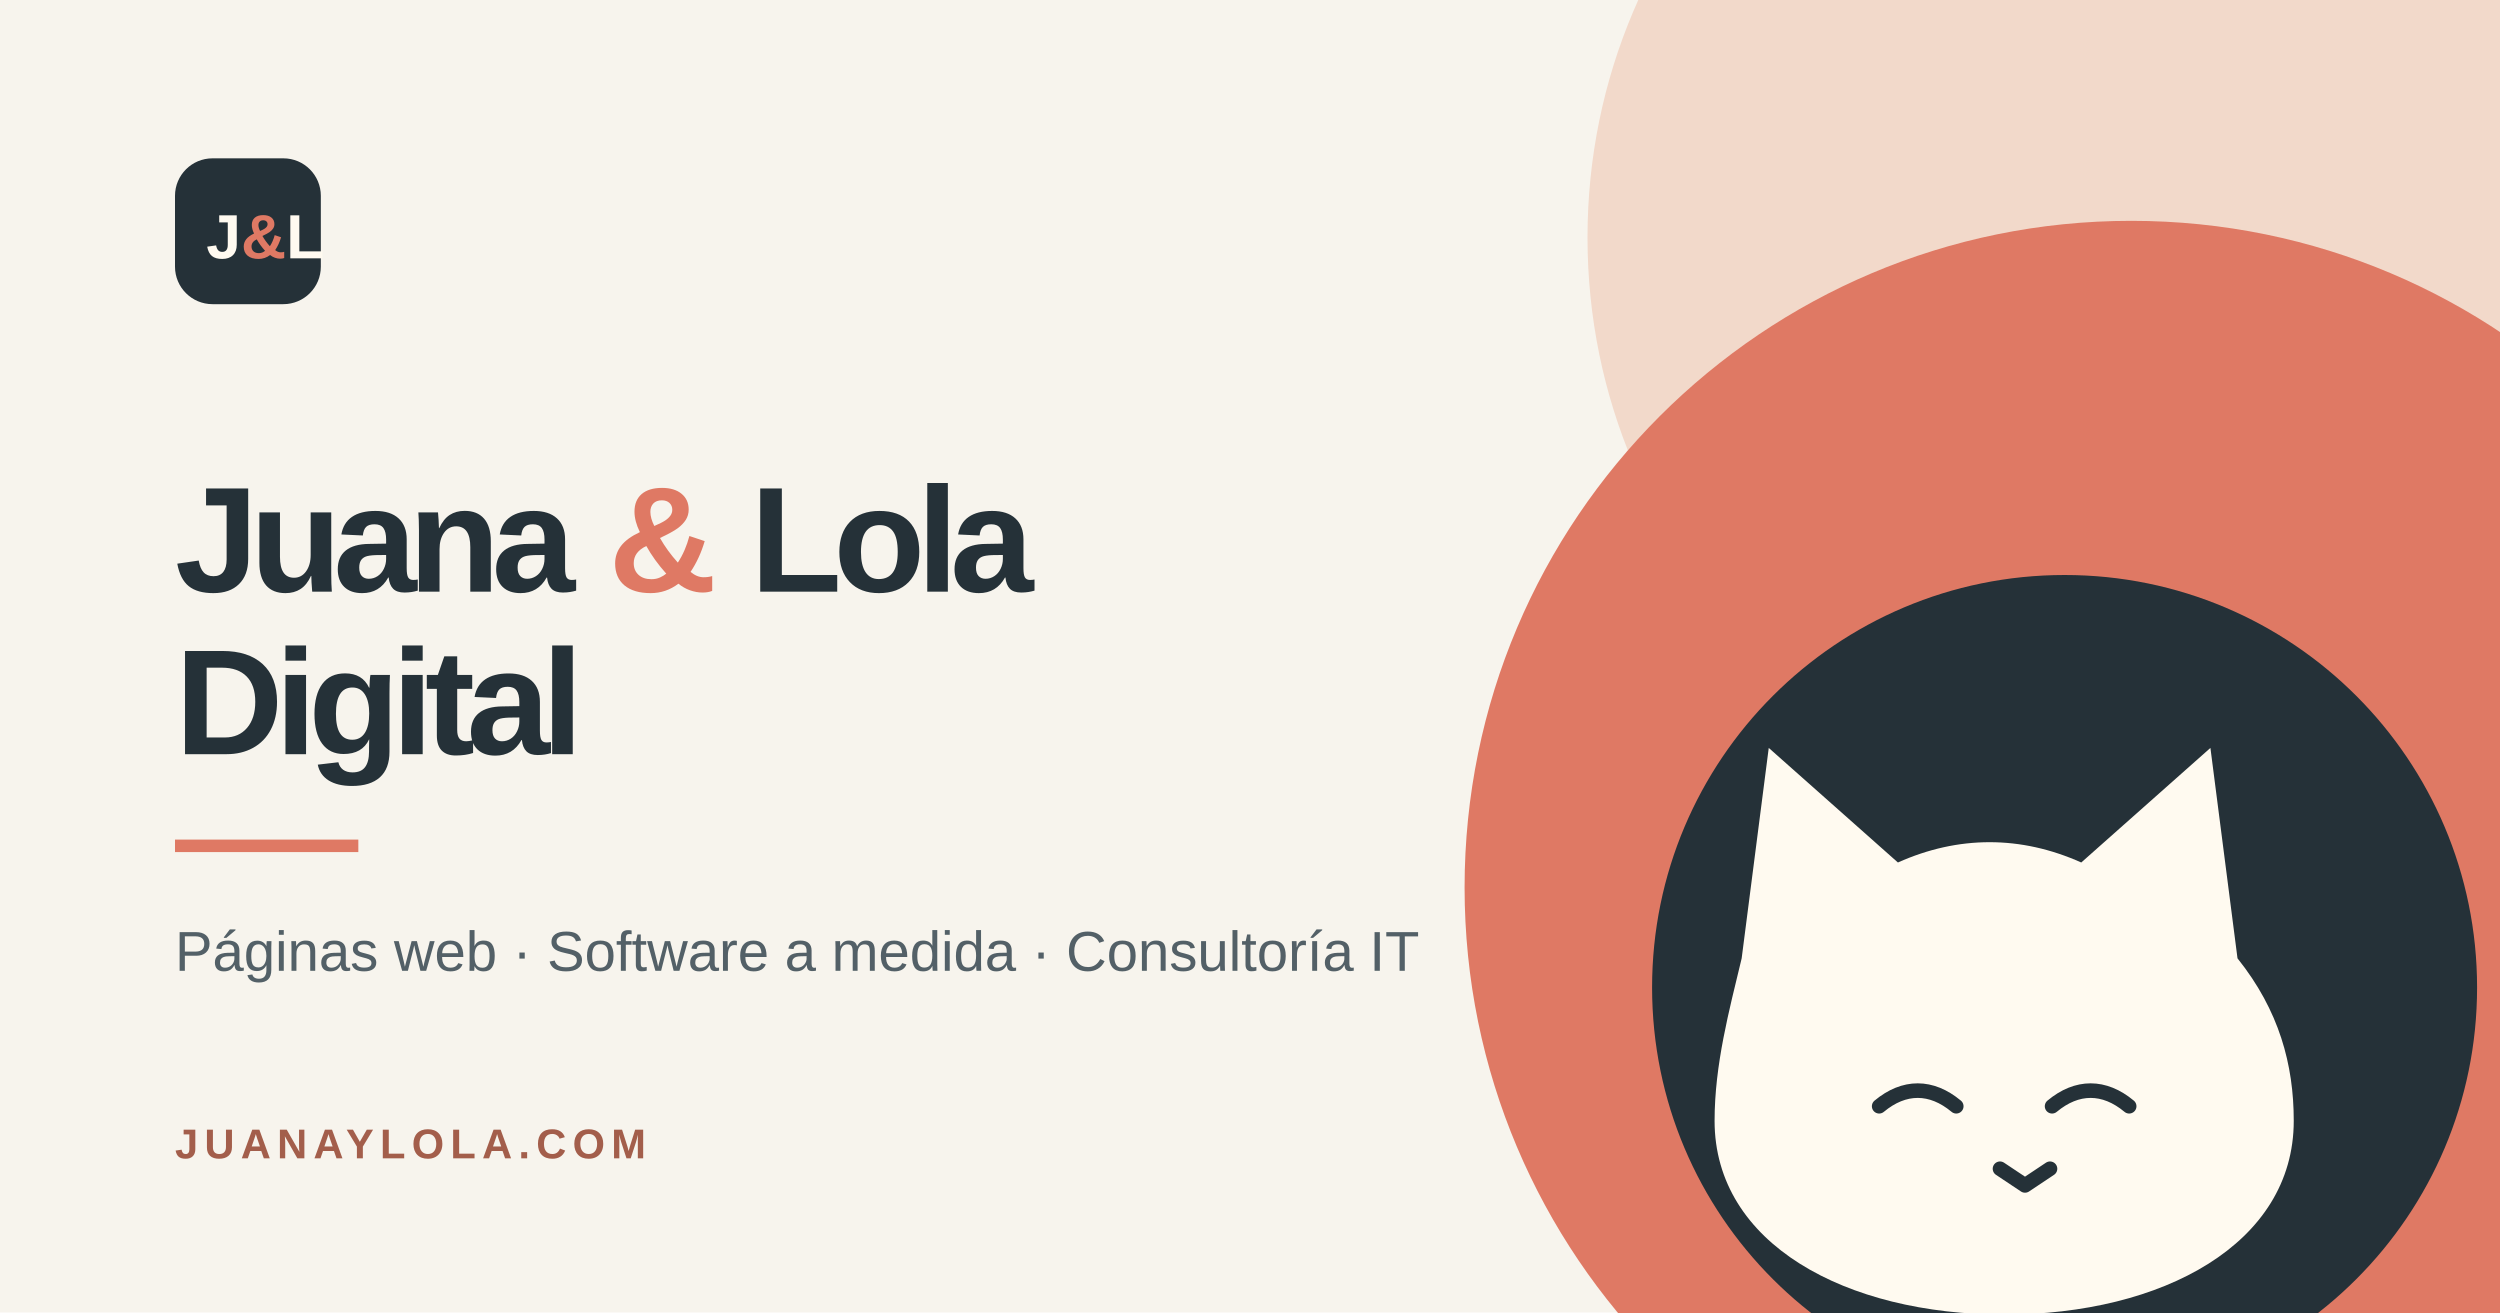
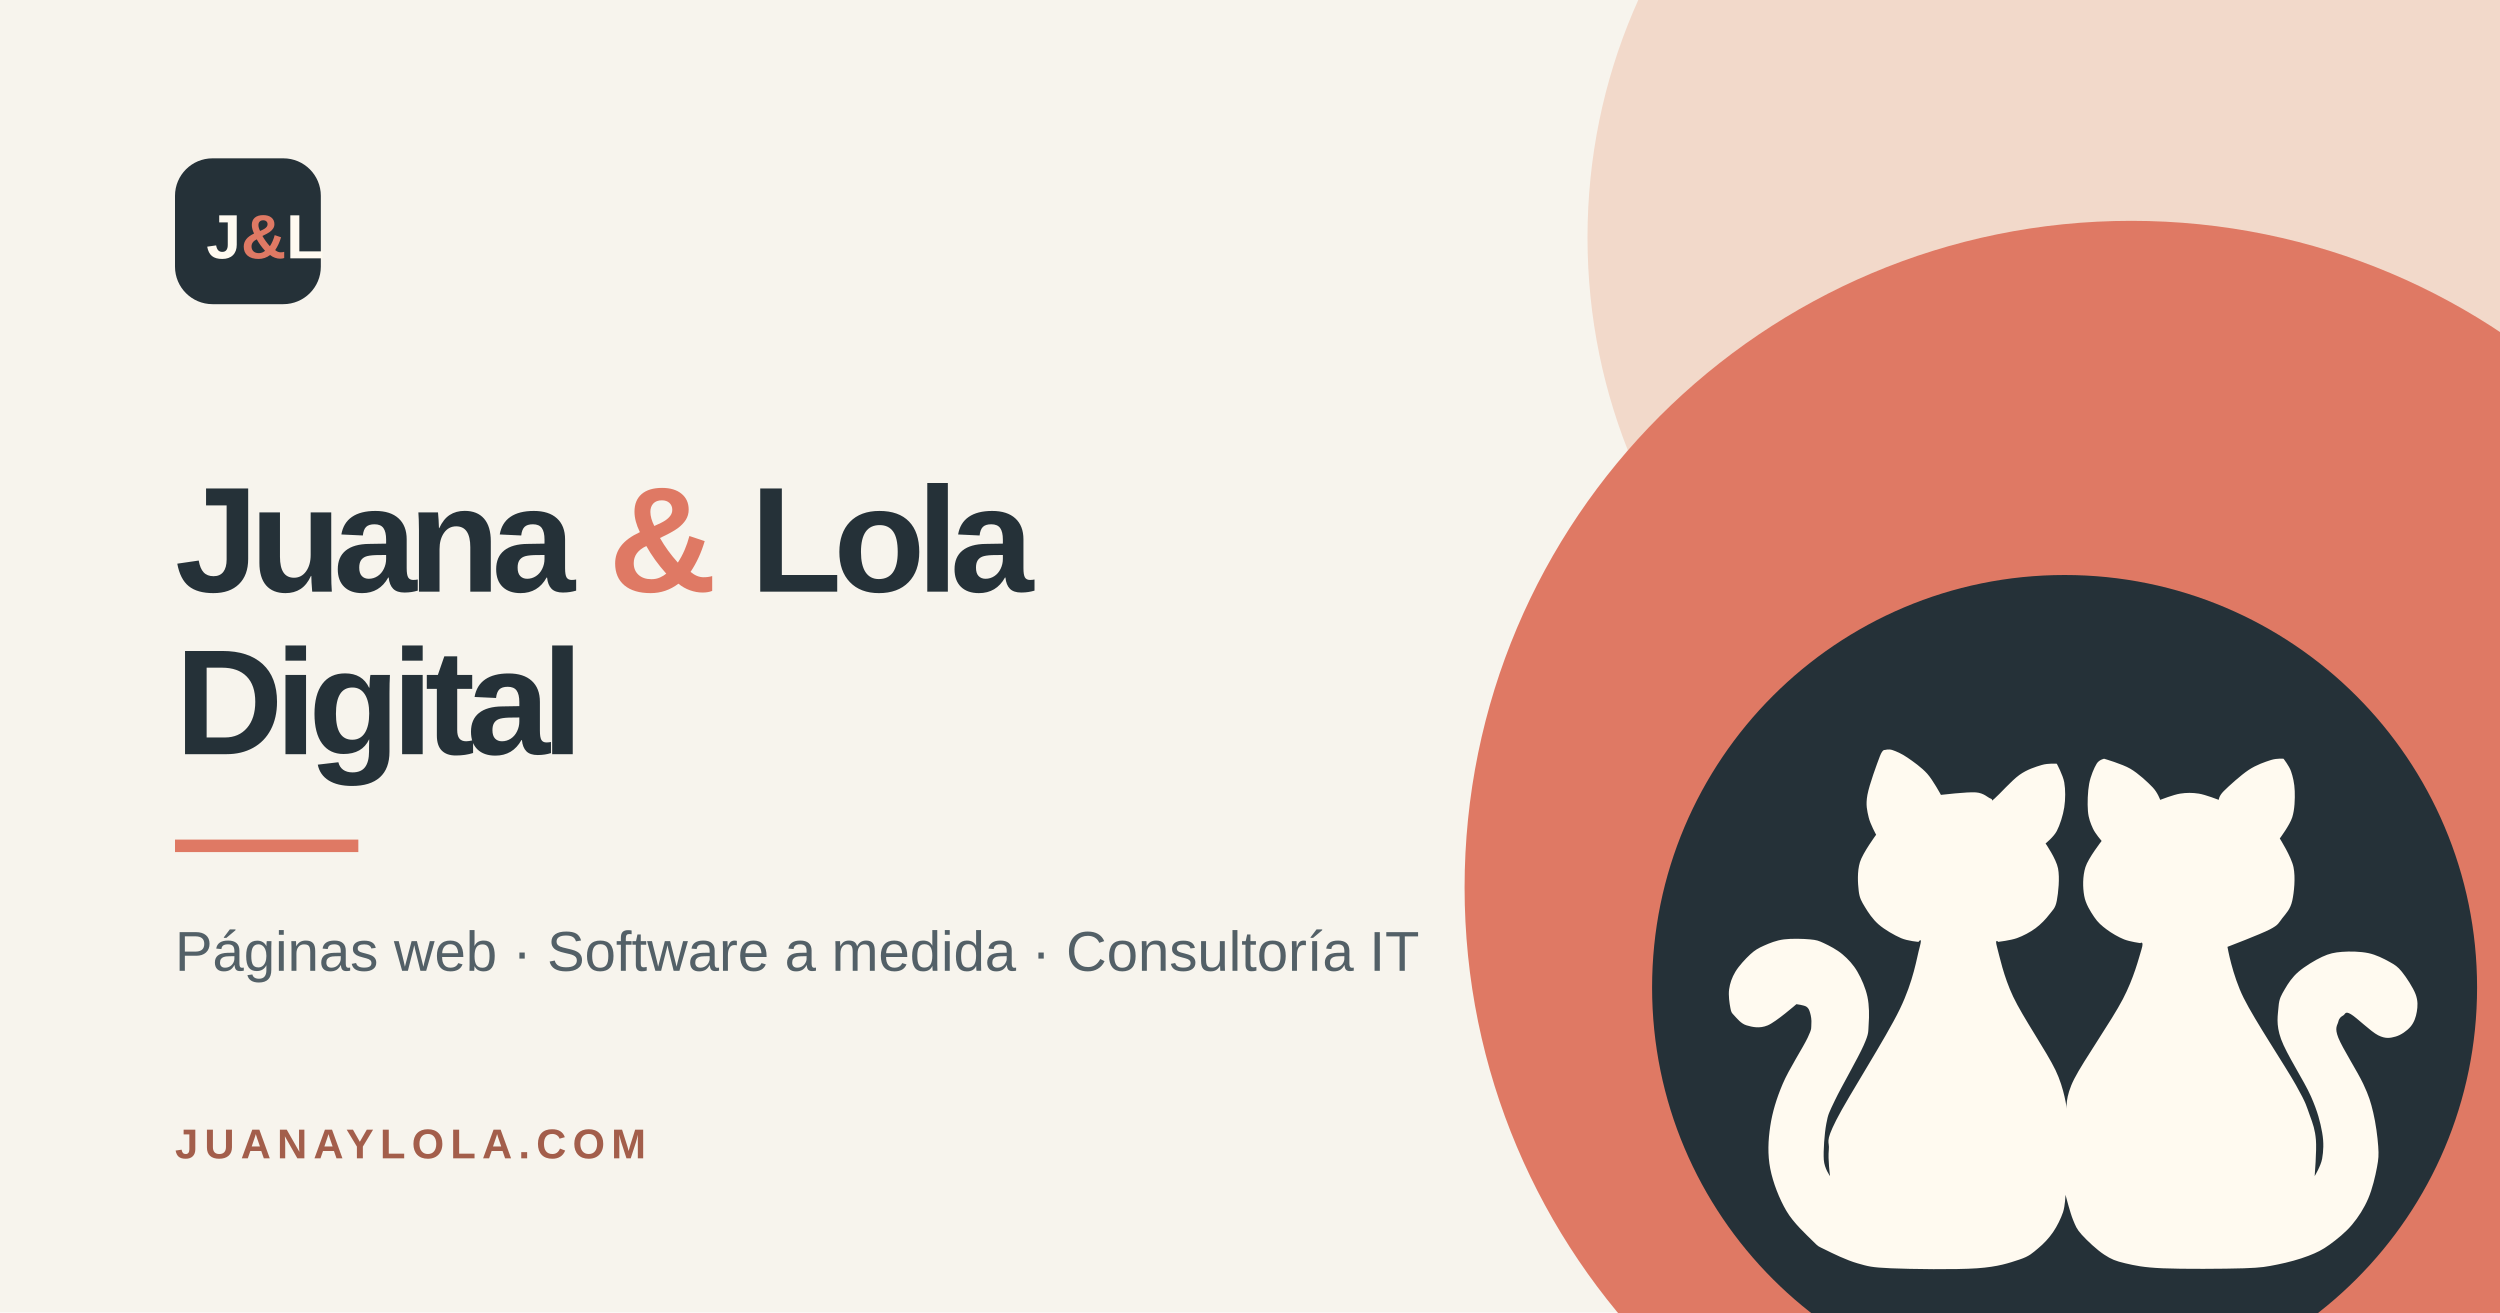
<svg xmlns="http://www.w3.org/2000/svg" width="1200" height="630" viewBox="0 0 1200 630">
  <rect width="1200" height="630" fill="#f7f4ed" />
  <circle cx="1040" cy="114" r="278" fill="#f2d9ca" />
  <circle cx="1023" cy="426" r="320" fill="#df7964" />
  <circle cx="991" cy="474" r="198" fill="#253138" />
-   <path d="M836 460 849 359l62 55c29-13 59-13 88 0l62-55 13 101c20 25 27 51 27 78 0 59-63 93-139 93s-139-34-139-93c0-27 7-53 13-78Z" fill="#fffaf0" />
-   <path d="M902 531c12-10 25-10 37 0m46 0c12-10 25-10 37 0m-62 30 12 8 12-8" fill="none" stroke="#253138" stroke-width="7" stroke-linecap="round" stroke-linejoin="round" />
+   <g transform="translate(794.7 303.2) scale(0.598)">
+     <path fill="#fffaf0" fill-rule="evenodd" d="M59 287C59.7 282.2 61.2 277.7 64 273C66.8 268.3 72.2 262.5 76 259C79.8 255.5 82.5 254 87 252C91.5 250 96.8 247.8 103 247C109.2 246.2 118.7 246.5 124 247C129.3 247.5 130.7 248 135 250C139.3 252 145.5 255.2 150 259C154.5 262.8 158.7 267.3 162 273C165.3 278.7 168.5 286 170 293C171.5 300 171.5 308.5 171 315C170.5 321.5 171.5 321.8 167 332C162.5 342.2 149 365.5 144 376C139 386.5 138.5 387 137 395C135.5 403 134.5 417 135 424C135.5 431 140 437 140 437C140 437 138.2 423.5 139 416C139.8 408.5 135.5 410.8 145 392C154.5 373.2 184.8 326.2 196 303C207.2 279.8 209.5 262 212 253C214.5 244 211 249 211 249C211 249 202.3 248.3 197 246C191.7 243.7 183.8 239.2 179 235C174.2 230.8 170.7 225.5 168 221C165.3 216.5 163.7 214 163 208C162.3 202 161.7 192.5 164 185C166.3 177.5 177 163 177 163C177 163 172.2 154.3 171 149C169.8 143.7 168.5 139.2 170 131C171.5 122.8 177.7 106 180 100C182.3 94 184 95 184 95C184 95 187 94 190 95C193 96 197.3 97.8 202 101C206.7 104.2 213.5 109 218 114C222.5 119 229 131 229 131C229 131 250.3 128.5 257 129C263.7 129.5 266.5 133.2 269 134C271.5 134.8 268.2 137.2 272 134C275.8 130.8 285.7 119.5 292 115C298.3 110.5 305 108.5 310 107C315 105.5 322 106 322 106C322 106 327 115.2 328 121C329 126.8 329 134.5 328 141C327 147.5 324.5 155.2 322 160C319.5 164.8 313 170 313 170C313 170 321.5 182.3 323 190C324.5 197.7 323.2 209.8 322 216C320.8 222.2 318.8 223.3 316 227C313.2 230.7 309.3 234.8 305 238C300.7 241.2 295 244.2 290 246C285 247.8 275 249 275 249C275 249 272 245.7 274 253C276 260.3 279.2 276.5 287 293C294.8 309.5 313.8 337 321 352C328.2 367 330 383 330 383C330 383 328.5 373.7 336 359C343.5 344.3 366 312.3 375 295C384 277.7 387.7 262.5 390 255C392.3 247.5 389 250 389 250C389 250 380.5 248.8 376 247C371.5 245.2 366 242 362 239C358 236 355 233.5 352 229C349 224.5 345.2 218.7 344 212C342.8 205.3 342.7 196.3 345 189C347.3 181.7 358 168 358 168C358 168 352.8 162 351 158C349.2 154 347.5 150 347 144C346.5 138 346.8 128.3 348 122C349.2 115.7 352 109.3 354 106C356 102.7 360 102 360 102C360 102 374.5 106.2 381 110C387.5 113.8 395 120.8 399 125C403 129.2 405 135 405 135C405 135 415.8 130.8 421 130C426.2 129.2 430.8 129.2 436 130C441.2 130.8 452 135 452 135C452 135 452 132 456 128C460 124 469.7 115.2 476 111C482.3 106.8 489.3 104.5 494 103C498.7 101.5 504 102 504 102C504 102 508.5 107.7 510 112C511.5 116.3 512.8 121.8 513 128C513.2 134.2 513 142.7 511 149C509 155.3 501 166 501 166C501 166 510.3 180.7 512 189C513.7 197.3 512.5 209.2 511 216C509.5 222.8 506 226.2 503 230C500 233.8 500.3 235.2 493 239C485.7 242.8 459 253 459 253C459 253 462.8 275.5 472 294C481.2 312.5 505.2 348.3 514 364C522.8 379.7 522.3 380.7 525 388C527.7 395.3 529.3 399.8 530 408C530.7 416.2 529 437 529 437C529 437 534 428.8 535 423C536 417.2 536.5 410.3 535 402C533.5 393.7 531.5 385.5 526 373C520.5 360.5 506.3 339 502 327C497.7 315 499.5 307.7 500 301C500.5 294.3 502.3 291.7 505 287C507.7 282.3 511 277.3 516 273C521 268.7 529.2 263.7 535 261C540.8 258.3 544.8 257.5 551 257C557.2 256.5 565.7 256.7 572 258C578.3 259.3 584.5 262.5 589 265C593.5 267.5 595.5 268.7 599 273C602.5 277.3 608 285.7 610 291C612 296.3 611.7 300.7 611 305C610.3 309.3 608.8 313.7 606 317C603.2 320.3 598.3 323.8 594 325C589.7 326.2 586 327 580 324C574 321 562.7 309.7 558 307C553.3 304.3 553.7 307 552 308C550.3 309 548.7 310 548 313C547.3 316 544.7 317.7 548 326C551.3 334.3 563.3 353 568 363C572.7 373 574 377.7 576 386C578 394.3 579.5 405.7 580 413C580.5 420.3 580.3 423 579 430C577.7 437 575.3 447.3 572 455C568.7 462.7 564.2 469.8 559 476C553.8 482.2 546.8 487.8 541 492C535.2 496.2 531 498.3 524 501C517 503.7 507.7 506.3 499 508C490.3 509.7 487.3 510.5 472 511C456.7 511.5 422.8 511.7 407 511C391.2 510.3 384.8 508.8 377 507C369.2 505.2 365.8 503.8 360 500C354.2 496.2 346.2 488.7 342 484C337.8 479.3 337.2 477.3 335 472C332.8 466.7 329 452 329 452C329 452 328.7 461 327 466C325.3 471 322.3 477.2 319 482C315.7 486.8 311.5 491.3 307 495C302.5 498.7 300.2 501.3 292 504C283.8 506.7 275.2 509.8 258 511C240.8 512.2 205 511.7 189 511C173 510.3 170.8 509.5 162 507C153.2 504.5 142 499 136 496C130 493 131.2 494.2 126 489C120.8 483.8 110.7 474.7 105 465C99.3 455.3 94.2 442.3 92 431C89.8 419.7 90.3 408.3 92 397C93.7 385.7 97 374.8 102 363C107 351.2 118.2 334 122 326C125.8 318 124.7 318.3 125 315C125.3 311.7 124.7 308.3 124 306C123.3 303.7 122.8 302.2 121 301C119.2 299.8 113 299 113 299C113 299 96.7 313.2 90 316C83.3 318.8 77.5 317.3 73 316C68.5 314.7 65.2 310.3 63 308C60.8 305.7 60.7 305.5 60 302C59.3 298.5 58.3 291.8 59 287Z" />
+   </g>
  <rect x="84" y="76" width="70" height="70" rx="18" fill="#253138" />
  <text x="99" y="124" fill="#fffaf0" font-family="Arial,sans-serif" font-size="30" font-weight="bold">J<tspan fill="#df7964">&amp;</tspan>L</text>
  <text x="84" y="284" fill="#253138" font-family="Arial,sans-serif" font-size="72" font-weight="bold" letter-spacing="-4">Juana <tspan fill="#df7964">&amp;</tspan> Lola</text>
  <text x="84" y="362" fill="#253138" font-family="Arial,sans-serif" font-size="72" font-weight="bold" letter-spacing="-4">Digital</text>
  <rect x="84" y="403" width="88" height="6" fill="#df7964" />
  <text x="84" y="466" fill="#536067" font-family="Arial,sans-serif" font-size="27">Páginas web · Software a medida · Consultoría IT</text>
  <text x="84" y="556" fill="#a35e4b" font-family="Arial,sans-serif" font-size="20" font-weight="bold" letter-spacing="3">JUANAYLOLA.COM</text>
</svg>
